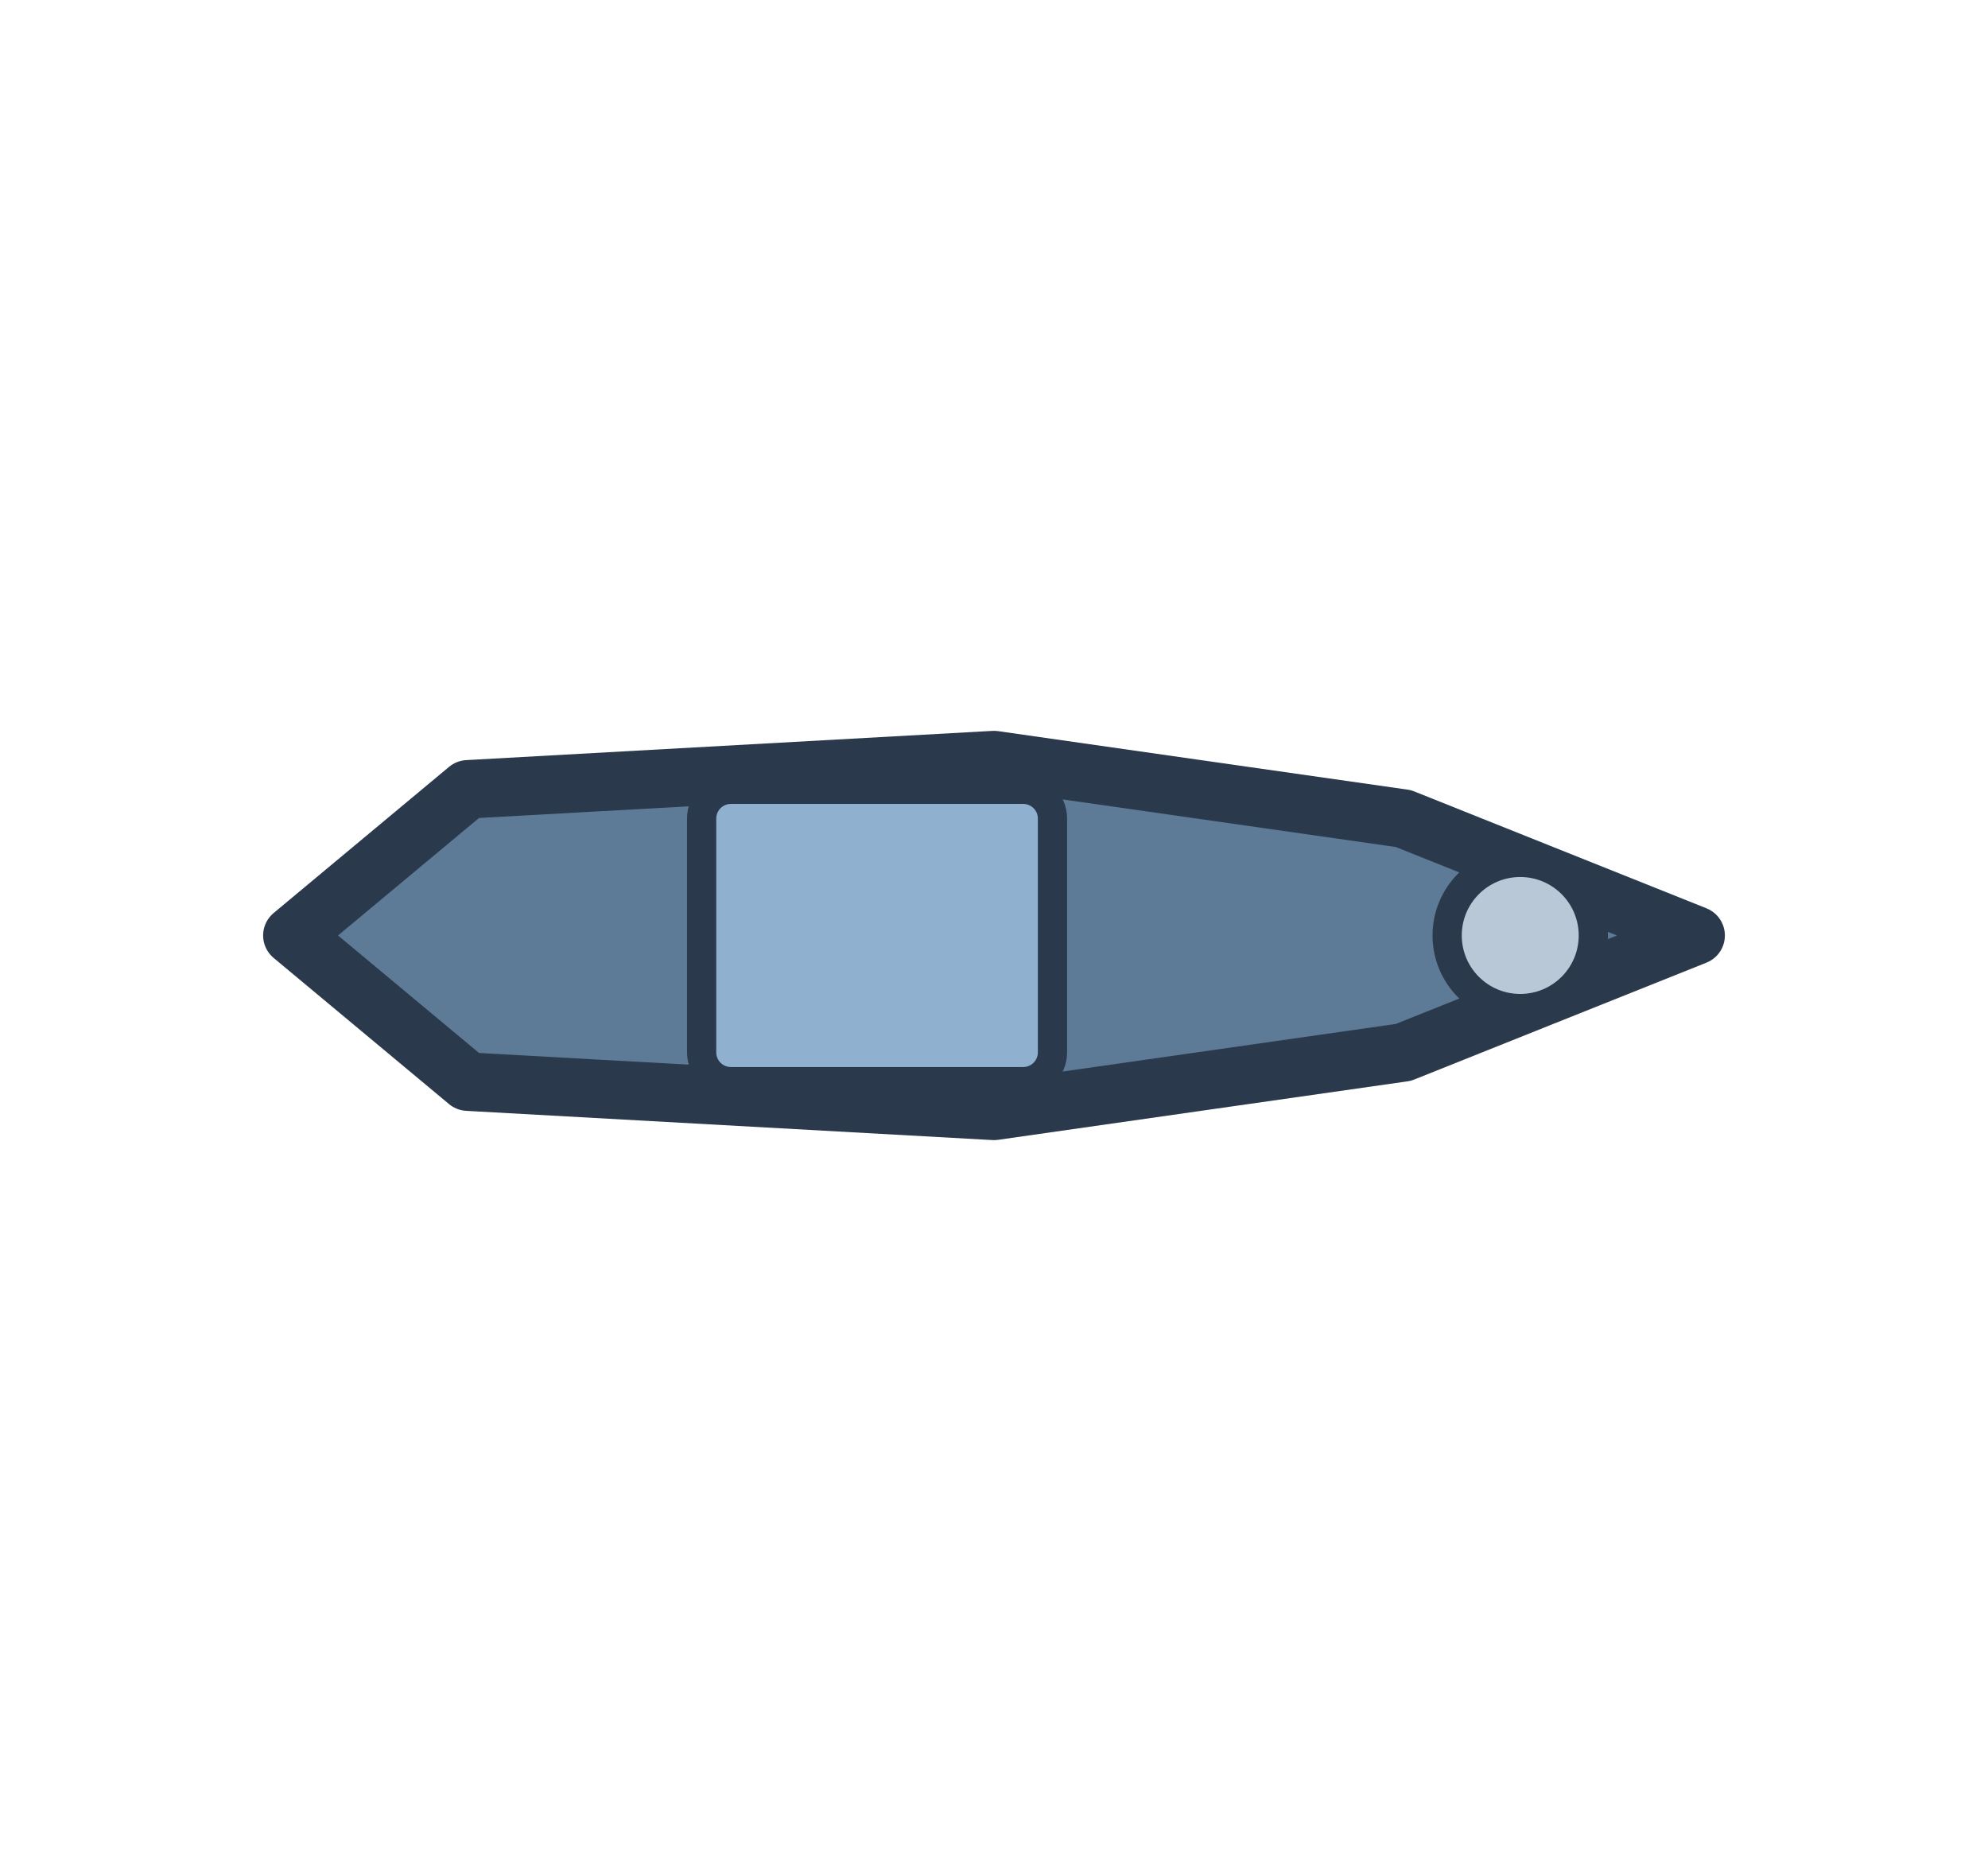
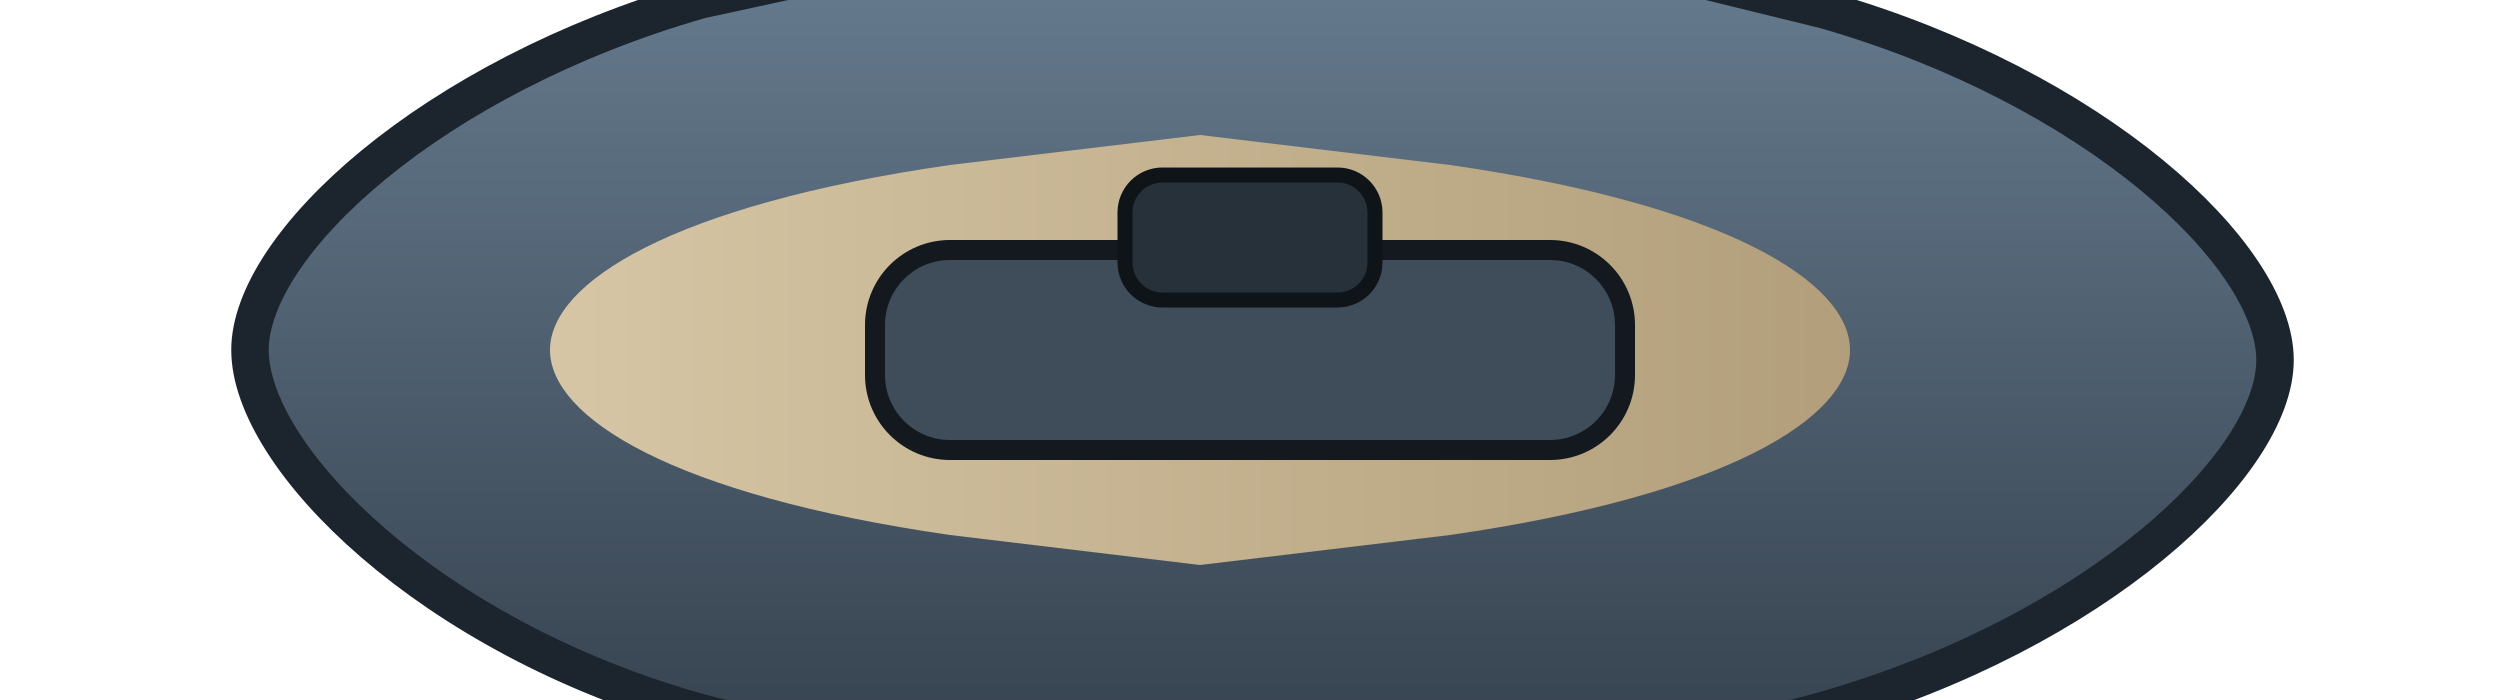
- <svg xmlns="http://www.w3.org/2000/svg" viewBox="0 0 68 64">
-   <path d="M10 32 L16 27 L34 26 L48 28 L58 32 L48 36 L34 38 L16 37 Z" fill="#5d7a96" stroke="#2a3a4c" stroke-width="2" stroke-linejoin="round" />
-   <rect x="24" y="27" width="12" height="10" rx="1" fill="#8fb1cf" stroke="#2a3a4c" stroke-width="1" />
-   <circle cx="52" cy="32" r="2.5" fill="#b8c8d6" stroke="#2a3a4c" stroke-width="1" />
+ <svg xmlns="http://www.w3.org/2000/svg" viewBox="0 0 200 56">
+   <defs>
+     <linearGradient id="protectedHull" x1="0" y1="0" x2="0" y2="1">
+       <stop offset="0" stop-color="#6b8195" />
+       <stop offset="1" stop-color="#2f3a46" />
+     </linearGradient>
+     <linearGradient id="protectedDeck" x1="0" y1="0" x2="1" y2="0">
+       <stop offset="0" stop-color="#d6c6a5" />
+       <stop offset="1" stop-color="#b29e7a" />
+     </linearGradient>
+   </defs>
+   <path d="M20 28c0-8.4 14.4-21.8 36-28L102-10l44 10.8c21.6 6.2 36 19.6 36 28s-14.4 21.8-36 28L102 68.8 56 57C34.4 51 20 36.6 20 28z" fill="url(#protectedHull)" stroke="#1c252d" stroke-width="3" />
+   <path d="M44 28c0-5.4 9.8-11.6 32-14.8l20-2.4 20 2.4c22.2 3.2 32 9.4 32 14.8s-9.8 11.6-32 14.8l-20 2.4-20-2.4c-22.2-3.2-32-9.4-32-14.8z" fill="url(#protectedDeck)" />
+   <g transform="translate(100 28)">
+     <rect x="-30" y="-8" width="60" height="16" rx="6" fill="#3f4c59" stroke="#13191f" stroke-width="1.6" />
+     <rect x="-10" y="-14" width="20" height="10" rx="3" fill="#27313a" stroke="#0e1418" stroke-width="1.2" />
+   </g>
</svg>
